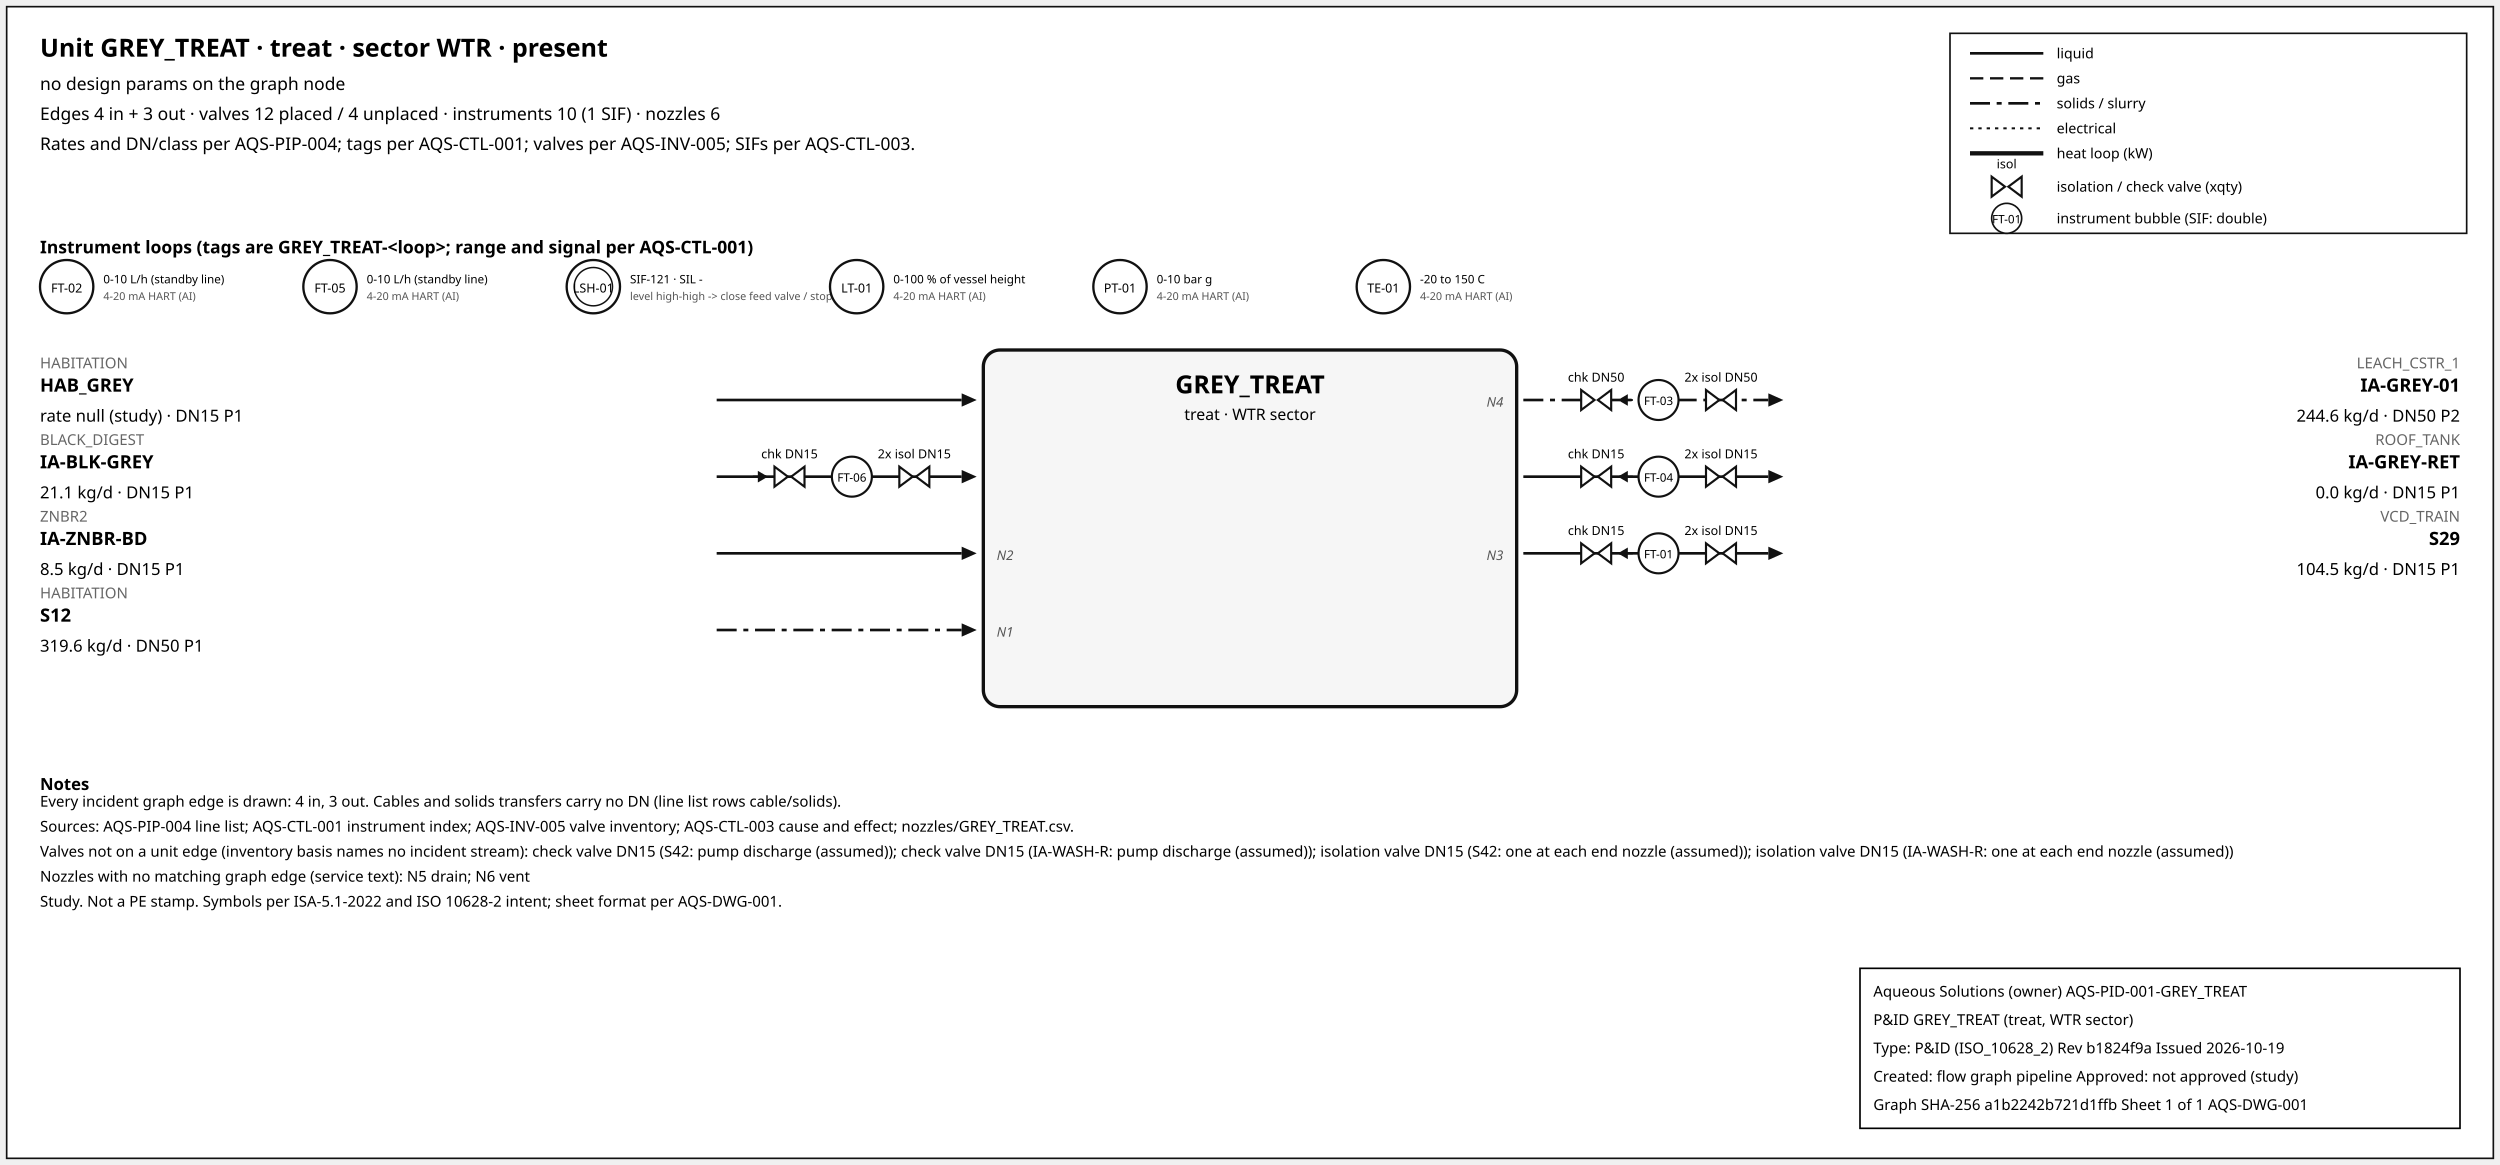
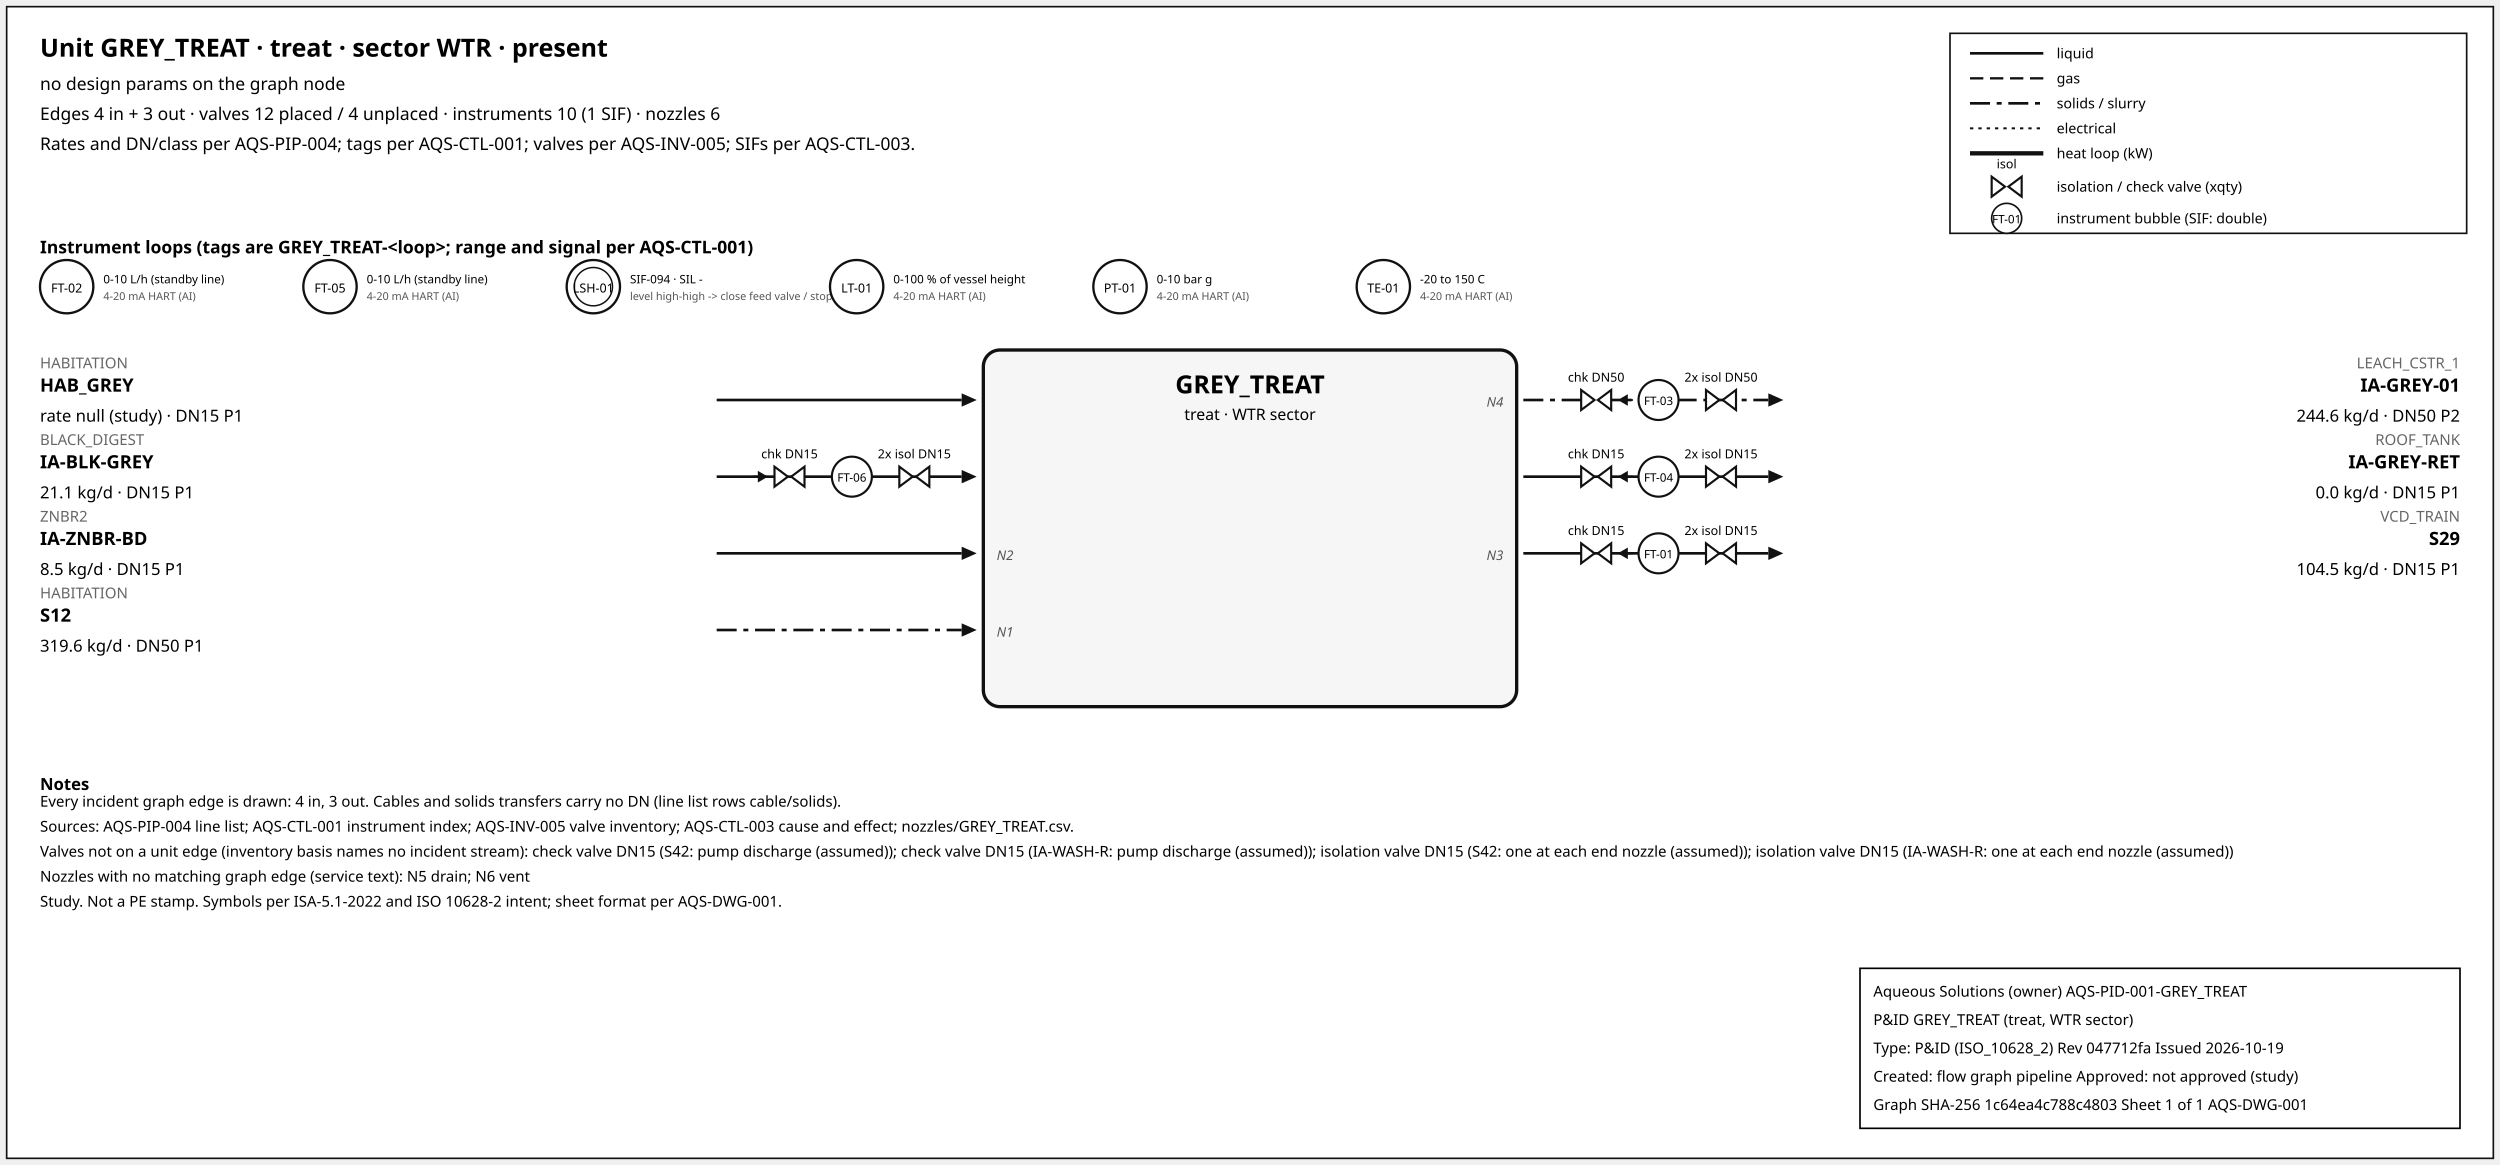
<svg xmlns="http://www.w3.org/2000/svg" width="1500" height="699" font-family="sans-serif">
  <rect x="4" y="4" width="1492" height="691" fill="white" stroke="#111" />
  <text x="24" y="34" font-size="15" font-weight="600">Unit GREY_TREAT · treat · sector WTR · present</text>
  <text x="24" y="54" font-size="10.5">no design params on the graph node</text>
  <text x="24" y="72" font-size="10.5">Edges 4 in + 3 out · valves 12 placed / 4 unplaced · instruments 10 (1 SIF) · nozzles 6</text>
  <text x="24" y="90" font-size="10.5">Rates and DN/class per AQS-PIP-004; tags per AQS-CTL-001; valves per AQS-INV-005; SIFs per AQS-CTL-003.</text>
  <rect x="1170" y="20" width="310" height="120" fill="white" stroke="#111" />
  <line x1="1182" y1="32" x2="1226" y2="32" stroke="#111" stroke-width="1.6" />
  <text x="1234" y="35" font-size="8.5">liquid</text>
  <line x1="1182" y1="47" x2="1226" y2="47" stroke="#111" stroke-width="1.4" stroke-dasharray="8,4" />
  <text x="1234" y="50" font-size="8.5">gas</text>
  <line x1="1182" y1="62" x2="1226" y2="62" stroke="#111" stroke-width="1.6" stroke-dasharray="12,4,3,4" />
  <text x="1234" y="65" font-size="8.5">solids / slurry</text>
  <line x1="1182" y1="77" x2="1226" y2="77" stroke="#111" stroke-width="1.2" stroke-dasharray="2,3" />
  <text x="1234" y="80" font-size="8.5">electrical</text>
  <line x1="1182" y1="92" x2="1226" y2="92" stroke="#111" stroke-width="2.6" />
  <text x="1234" y="95" font-size="8.5">heat loop (kW)</text>
  <path d="M 1195.0,106 L 1203.0,112 L 1195.0,118 Z M 1213.0,106 L 1205.0,112 L 1213.0,118 Z" fill="white" stroke="#111" stroke-width="1.3" />
  <text x="1204.0" y="101.0" font-size="7.5" text-anchor="middle">isol</text>
  <text x="1234" y="115" font-size="8.5">isolation / check valve (xqty)</text>
  <circle cx="1204" cy="131" r="9" fill="white" stroke="#111" />
  <text x="1204" y="134" font-size="7" text-anchor="middle">FT-01</text>
  <text x="1234" y="134" font-size="8.5">instrument bubble (SIF: double)</text>
  <text x="24" y="152" font-size="10.5" font-weight="600">Instrument loops (tags are GREY_TREAT-&lt;loop&gt;; range and signal per AQS-CTL-001)</text>
  <circle cx="40" cy="172" r="16" fill="white" stroke="#111" stroke-width="1.4" />
  <text x="40" y="175.5" font-size="7.5" text-anchor="middle">FT-02</text>
  <text x="62" y="170" font-size="7">0-10 L/h (standby line)</text>
  <text x="62" y="180" font-size="6.5" fill="#555">4-20 mA HART (AI)</text>
  <circle cx="198" cy="172" r="16" fill="white" stroke="#111" stroke-width="1.4" />
  <text x="198" y="175.5" font-size="7.5" text-anchor="middle">FT-05</text>
  <text x="220" y="170" font-size="7">0-10 L/h (standby line)</text>
  <text x="220" y="180" font-size="6.5" fill="#555">4-20 mA HART (AI)</text>
  <circle cx="356" cy="172" r="16" fill="white" stroke="#111" stroke-width="1.4" />
  <circle cx="356" cy="172" r="11.5" fill="none" stroke="#111" stroke-width="0.9" />
  <text x="356" y="175.5" font-size="7.5" text-anchor="middle">LSH-01</text>
-   <text x="378" y="170" font-size="7">SIF-121 · SIL -</text>
+   <text x="378" y="170" font-size="7">SIF-094 · SIL -</text>
  <text x="378" y="180" font-size="6.5" fill="#555">level high-high -&gt; close feed valve / stop f</text>
  <circle cx="514" cy="172" r="16" fill="white" stroke="#111" stroke-width="1.4" />
  <text x="514" y="175.5" font-size="7.5" text-anchor="middle">LT-01</text>
  <text x="536" y="170" font-size="7">0-100 % of vessel height</text>
  <text x="536" y="180" font-size="6.5" fill="#555">4-20 mA HART (AI)</text>
  <circle cx="672" cy="172" r="16" fill="white" stroke="#111" stroke-width="1.4" />
  <text x="672" y="175.5" font-size="7.5" text-anchor="middle">PT-01</text>
  <text x="694" y="170" font-size="7">0-10 bar g</text>
  <text x="694" y="180" font-size="6.5" fill="#555">4-20 mA HART (AI)</text>
  <circle cx="830" cy="172" r="16" fill="white" stroke="#111" stroke-width="1.4" />
  <text x="830" y="175.5" font-size="7.5" text-anchor="middle">TE-01</text>
  <text x="852" y="170" font-size="7">-20 to 150 C</text>
  <text x="852" y="180" font-size="6.5" fill="#555">4-20 mA HART (AI)</text>
  <rect x="590" y="210" width="320" height="214" rx="10" fill="#f6f6f6" stroke="#111" stroke-width="2" />
  <text x="750.0" y="236" font-size="15" font-weight="700" text-anchor="middle">GREY_TREAT</text>
  <text x="750.0" y="252" font-size="9.5" text-anchor="middle">treat · WTR sector</text>
  <line x1="430" y1="240" x2="577" y2="240" stroke="#111" stroke-width="1.6" class="edge-in" />
  <polygon points="586,240 577,236 577,244" fill="#111" />
  <text x="24" y="221" font-size="9" fill="#666" text-anchor="start">HABITATION</text>
  <text x="24" y="235" font-size="11" font-weight="600" text-anchor="start">HAB_GREY</text>
  <text x="24" y="253" font-size="10" text-anchor="start">rate null (study) · DN15 P1</text>
  <line x1="430" y1="286" x2="577" y2="286" stroke="#111" stroke-width="1.6" class="edge-in" />
  <polygon points="586,286 577,282 577,290" fill="#111" />
  <text x="24" y="267" font-size="9" fill="#666" text-anchor="start">BLACK_DIGEST</text>
  <text x="24" y="281" font-size="11" font-weight="600" text-anchor="start">IA-BLK-GREY</text>
  <text x="24" y="299" font-size="10" text-anchor="start">21.1 kg/d · DN15 P1</text>
  <line x1="451.7" y1="286" x2="459.7" y2="286" stroke="#111" stroke-width="1.2" />
  <polygon points="460.7,286 454.7,282.5 454.7,289.5" fill="#111" />
  <path d="M 464.7,280 L 472.7,286 L 464.7,292 Z M 482.7,280 L 474.7,286 L 482.7,292 Z" fill="white" stroke="#111" stroke-width="1.3" />
  <text x="473.7" y="275.0" font-size="7.5" text-anchor="middle">chk DN15</text>
  <path d="M 539.6,280 L 547.6,286 L 539.6,292 Z M 557.6,280 L 549.6,286 L 557.6,292 Z" fill="white" stroke="#111" stroke-width="1.3" />
  <text x="548.6" y="275.0" font-size="7.5" text-anchor="middle">2x isol DN15</text>
  <circle cx="511.12" cy="286" r="12" fill="white" stroke="#111" stroke-width="1.3" />
  <text x="511.12" y="289" font-size="7" text-anchor="middle">FT-06</text>
  <line x1="430" y1="332" x2="577" y2="332" stroke="#111" stroke-width="1.6" class="edge-in" />
  <polygon points="586,332 577,328 577,336" fill="#111" />
  <text x="24" y="313" font-size="9" fill="#666" text-anchor="start">ZNBR2</text>
  <text x="24" y="327" font-size="11" font-weight="600" text-anchor="start">IA-ZNBR-BD</text>
  <text x="24" y="345" font-size="10" text-anchor="start">8.5 kg/d · DN15 P1</text>
  <text x="598" y="336" font-size="8" font-style="italic" fill="#555" text-anchor="start">N2</text>
  <line x1="430" y1="378" x2="577" y2="378" stroke="#111" stroke-width="1.6" stroke-dasharray="12,4,3,4" class="edge-in" />
  <polygon points="586,378 577,374 577,382" fill="#111" />
  <text x="24" y="359" font-size="9" fill="#666" text-anchor="start">HABITATION</text>
  <text x="24" y="373" font-size="11" font-weight="600" text-anchor="start">S12</text>
  <text x="24" y="391" font-size="10" text-anchor="start">319.6 kg/d · DN50 P1</text>
  <text x="598" y="382" font-size="8" font-style="italic" fill="#555" text-anchor="start">N1</text>
  <line x1="914" y1="240" x2="1061" y2="240" stroke="#111" stroke-width="1.6" stroke-dasharray="12,4,3,4" class="edge-out" />
  <polygon points="1070,240 1061,236 1061,244" fill="#111" />
  <text x="1476" y="221" font-size="9" fill="#666" text-anchor="end">LEACH_CSTR_1</text>
  <text x="1476" y="235" font-size="11" font-weight="600" text-anchor="end">IA-GREY-01</text>
  <text x="1476" y="253" font-size="10" text-anchor="end">244.6 kg/d · DN50 P2</text>
  <text x="902" y="244" font-size="8" font-style="italic" fill="#555" text-anchor="end">N4</text>
  <line x1="979.7" y1="240" x2="971.7" y2="240" stroke="#111" stroke-width="1.2" />
  <polygon points="970.7,240 976.7,236.5 976.7,243.5" fill="#111" />
  <path d="M 948.7,234 L 956.7,240 L 948.7,246 Z M 966.7,234 L 958.7,240 L 966.7,246 Z" fill="white" stroke="#111" stroke-width="1.3" />
  <text x="957.7" y="229.0" font-size="7.5" text-anchor="middle">chk DN50</text>
  <path d="M 1023.6,234 L 1031.6,240 L 1023.6,246 Z M 1041.6,234 L 1033.6,240 L 1041.6,246 Z" fill="white" stroke="#111" stroke-width="1.3" />
  <text x="1032.6" y="229.0" font-size="7.5" text-anchor="middle">2x isol DN50</text>
  <circle cx="995.12" cy="240" r="12" fill="white" stroke="#111" stroke-width="1.3" />
  <text x="995.12" y="243" font-size="7" text-anchor="middle">FT-03</text>
  <line x1="914" y1="286" x2="1061" y2="286" stroke="#111" stroke-width="1.6" class="edge-out" />
  <polygon points="1070,286 1061,282 1061,290" fill="#111" />
  <text x="1476" y="267" font-size="9" fill="#666" text-anchor="end">ROOF_TANK</text>
  <text x="1476" y="281" font-size="11" font-weight="600" text-anchor="end">IA-GREY-RET</text>
  <text x="1476" y="299" font-size="10" text-anchor="end">0.0 kg/d · DN15 P1</text>
  <line x1="979.7" y1="286" x2="971.7" y2="286" stroke="#111" stroke-width="1.2" />
  <polygon points="970.7,286 976.7,282.5 976.7,289.5" fill="#111" />
  <path d="M 948.7,280 L 956.7,286 L 948.7,292 Z M 966.7,280 L 958.7,286 L 966.7,292 Z" fill="white" stroke="#111" stroke-width="1.3" />
  <text x="957.7" y="275.0" font-size="7.5" text-anchor="middle">chk DN15</text>
  <path d="M 1023.6,280 L 1031.6,286 L 1023.6,292 Z M 1041.6,280 L 1033.6,286 L 1041.6,292 Z" fill="white" stroke="#111" stroke-width="1.3" />
  <text x="1032.6" y="275.0" font-size="7.5" text-anchor="middle">2x isol DN15</text>
  <circle cx="995.12" cy="286" r="12" fill="white" stroke="#111" stroke-width="1.3" />
  <text x="995.12" y="289" font-size="7" text-anchor="middle">FT-04</text>
  <line x1="914" y1="332" x2="1061" y2="332" stroke="#111" stroke-width="1.6" class="edge-out" />
  <polygon points="1070,332 1061,328 1061,336" fill="#111" />
  <text x="1476" y="313" font-size="9" fill="#666" text-anchor="end">VCD_TRAIN</text>
  <text x="1476" y="327" font-size="11" font-weight="600" text-anchor="end">S29</text>
  <text x="1476" y="345" font-size="10" text-anchor="end">104.5 kg/d · DN15 P1</text>
  <text x="902" y="336" font-size="8" font-style="italic" fill="#555" text-anchor="end">N3</text>
  <line x1="979.7" y1="332" x2="971.7" y2="332" stroke="#111" stroke-width="1.2" />
  <polygon points="970.7,332 976.7,328.5 976.7,335.5" fill="#111" />
  <path d="M 948.7,326 L 956.7,332 L 948.7,338 Z M 966.7,326 L 958.7,332 L 966.7,338 Z" fill="white" stroke="#111" stroke-width="1.3" />
  <text x="957.7" y="321.0" font-size="7.5" text-anchor="middle">chk DN15</text>
  <path d="M 1023.6,326 L 1031.6,332 L 1023.6,338 Z M 1041.6,326 L 1033.6,332 L 1041.6,338 Z" fill="white" stroke="#111" stroke-width="1.3" />
  <text x="1032.6" y="321.0" font-size="7.5" text-anchor="middle">2x isol DN15</text>
  <circle cx="995.12" cy="332" r="12" fill="white" stroke="#111" stroke-width="1.3" />
  <text x="995.12" y="335" font-size="7" text-anchor="middle">FT-01</text>
  <text x="24" y="474" font-size="10" font-weight="600">Notes</text>
  <text x="24" y="484" font-size="9">Every incident graph edge is drawn: 4 in, 3 out. Cables and solids transfers carry no DN (line list rows cable/solids).</text>
  <text x="24" y="499" font-size="9">Sources: AQS-PIP-004 line list; AQS-CTL-001 instrument index; AQS-INV-005 valve inventory; AQS-CTL-003 cause and effect; nozzles/GREY_TREAT.csv.</text>
  <text x="24" y="514" font-size="9">Valves not on a unit edge (inventory basis names no incident stream): check valve DN15 (S42: pump discharge (assumed)); check valve DN15 (IA-WASH-R: pump discharge (assumed)); isolation valve DN15 (S42: one at each end nozzle (assumed)); isolation valve DN15 (IA-WASH-R: one at each end nozzle (assumed))</text>
  <text x="24" y="529" font-size="9">Nozzles with no matching graph edge (service text): N5 drain; N6 vent</text>
  <text x="24" y="544" font-size="9">Study. Not a PE stamp. Symbols per ISA-5.1-2022 and ISO 10628-2 intent; sheet format per AQS-DWG-001.</text>
  <g id="aqs-title-block">
    <rect x="1116" y="581" width="360" height="96" fill="white" stroke="black" stroke-width="1" />
    <text x="1124" y="598" font-size="9">Aqueous Solutions (owner)   AQS-PID-001-GREY_TREAT</text>
    <text x="1124" y="615" font-size="9">P&amp;ID GREY_TREAT (treat, WTR sector)</text>
-     <text x="1124" y="632" font-size="9">Type: P&amp;ID (ISO_10628_2)   Rev b1824f9a   Issued 2026-10-19</text>
+     <text x="1124" y="632" font-size="9">Type: P&amp;ID (ISO_10628_2)   Rev 047712fa   Issued 2026-10-19</text>
    <text x="1124" y="649" font-size="9">Created: flow graph pipeline   Approved: not approved (study)</text>
-     <text x="1124" y="666" font-size="9">Graph SHA-256 a1b2242b721d1ffb   Sheet 1 of 1   AQS-DWG-001</text>
+     <text x="1124" y="666" font-size="9">Graph SHA-256 1c64ea4c788c4803   Sheet 1 of 1   AQS-DWG-001</text>
  </g>
</svg>
